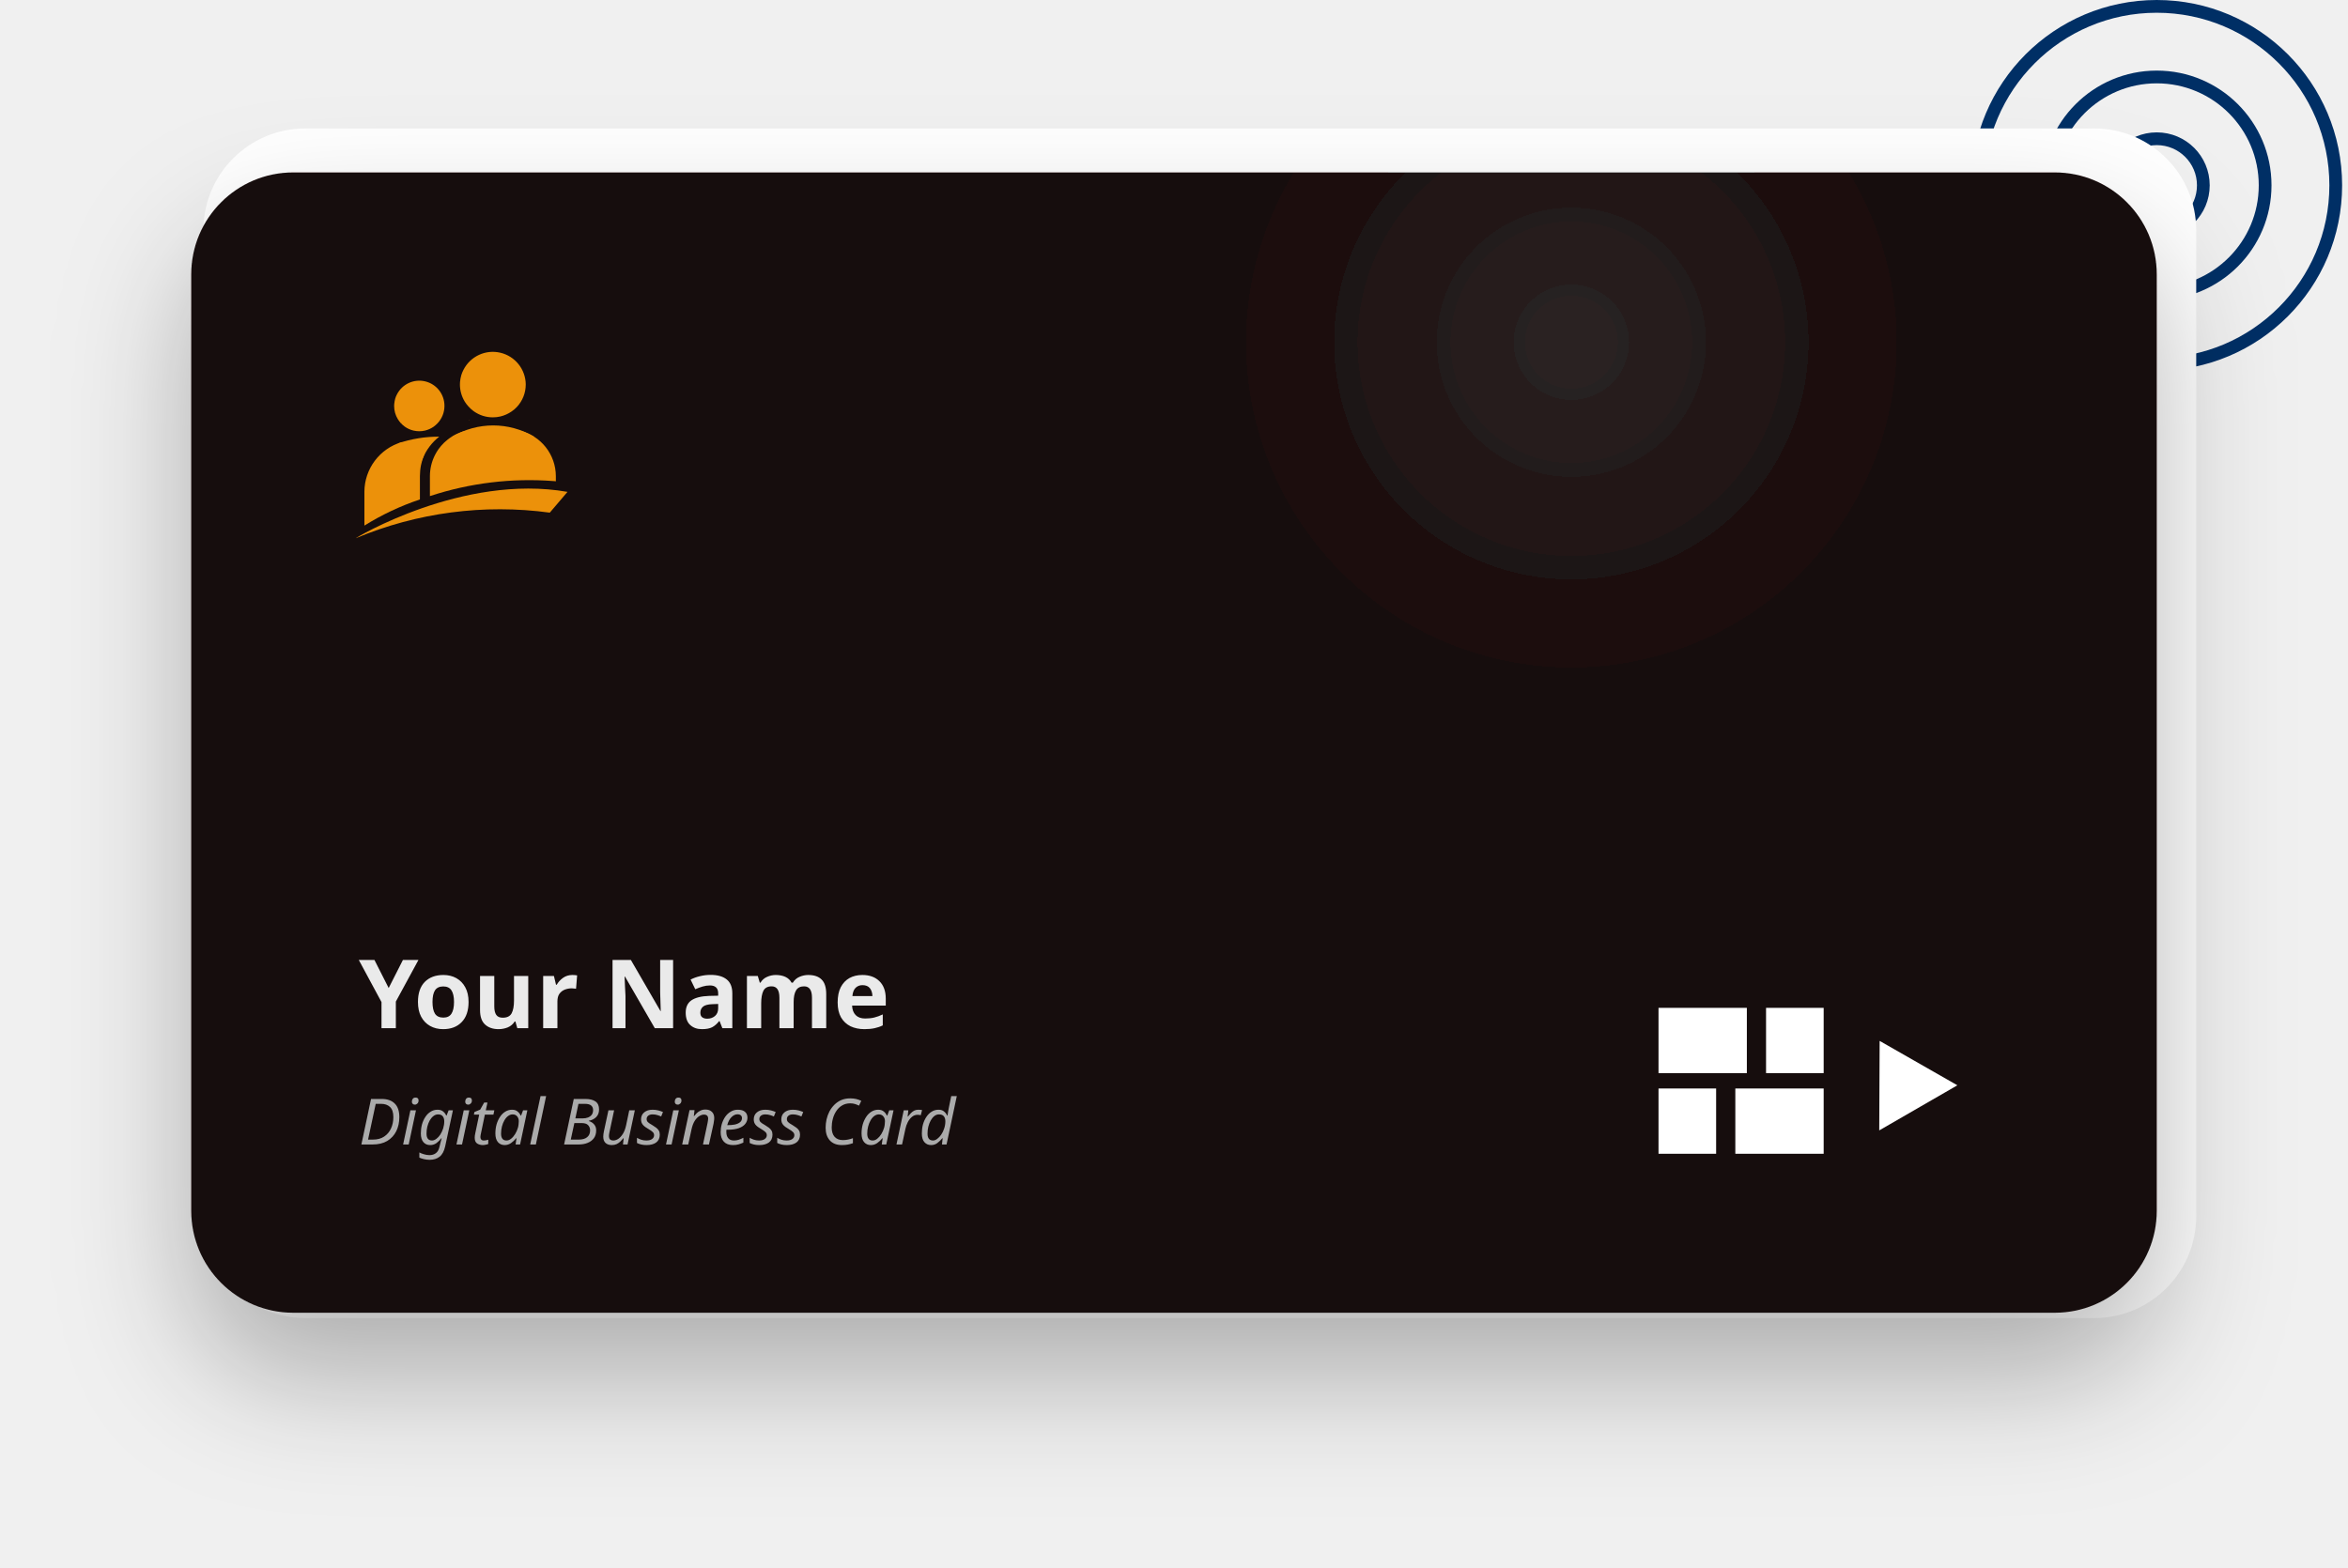
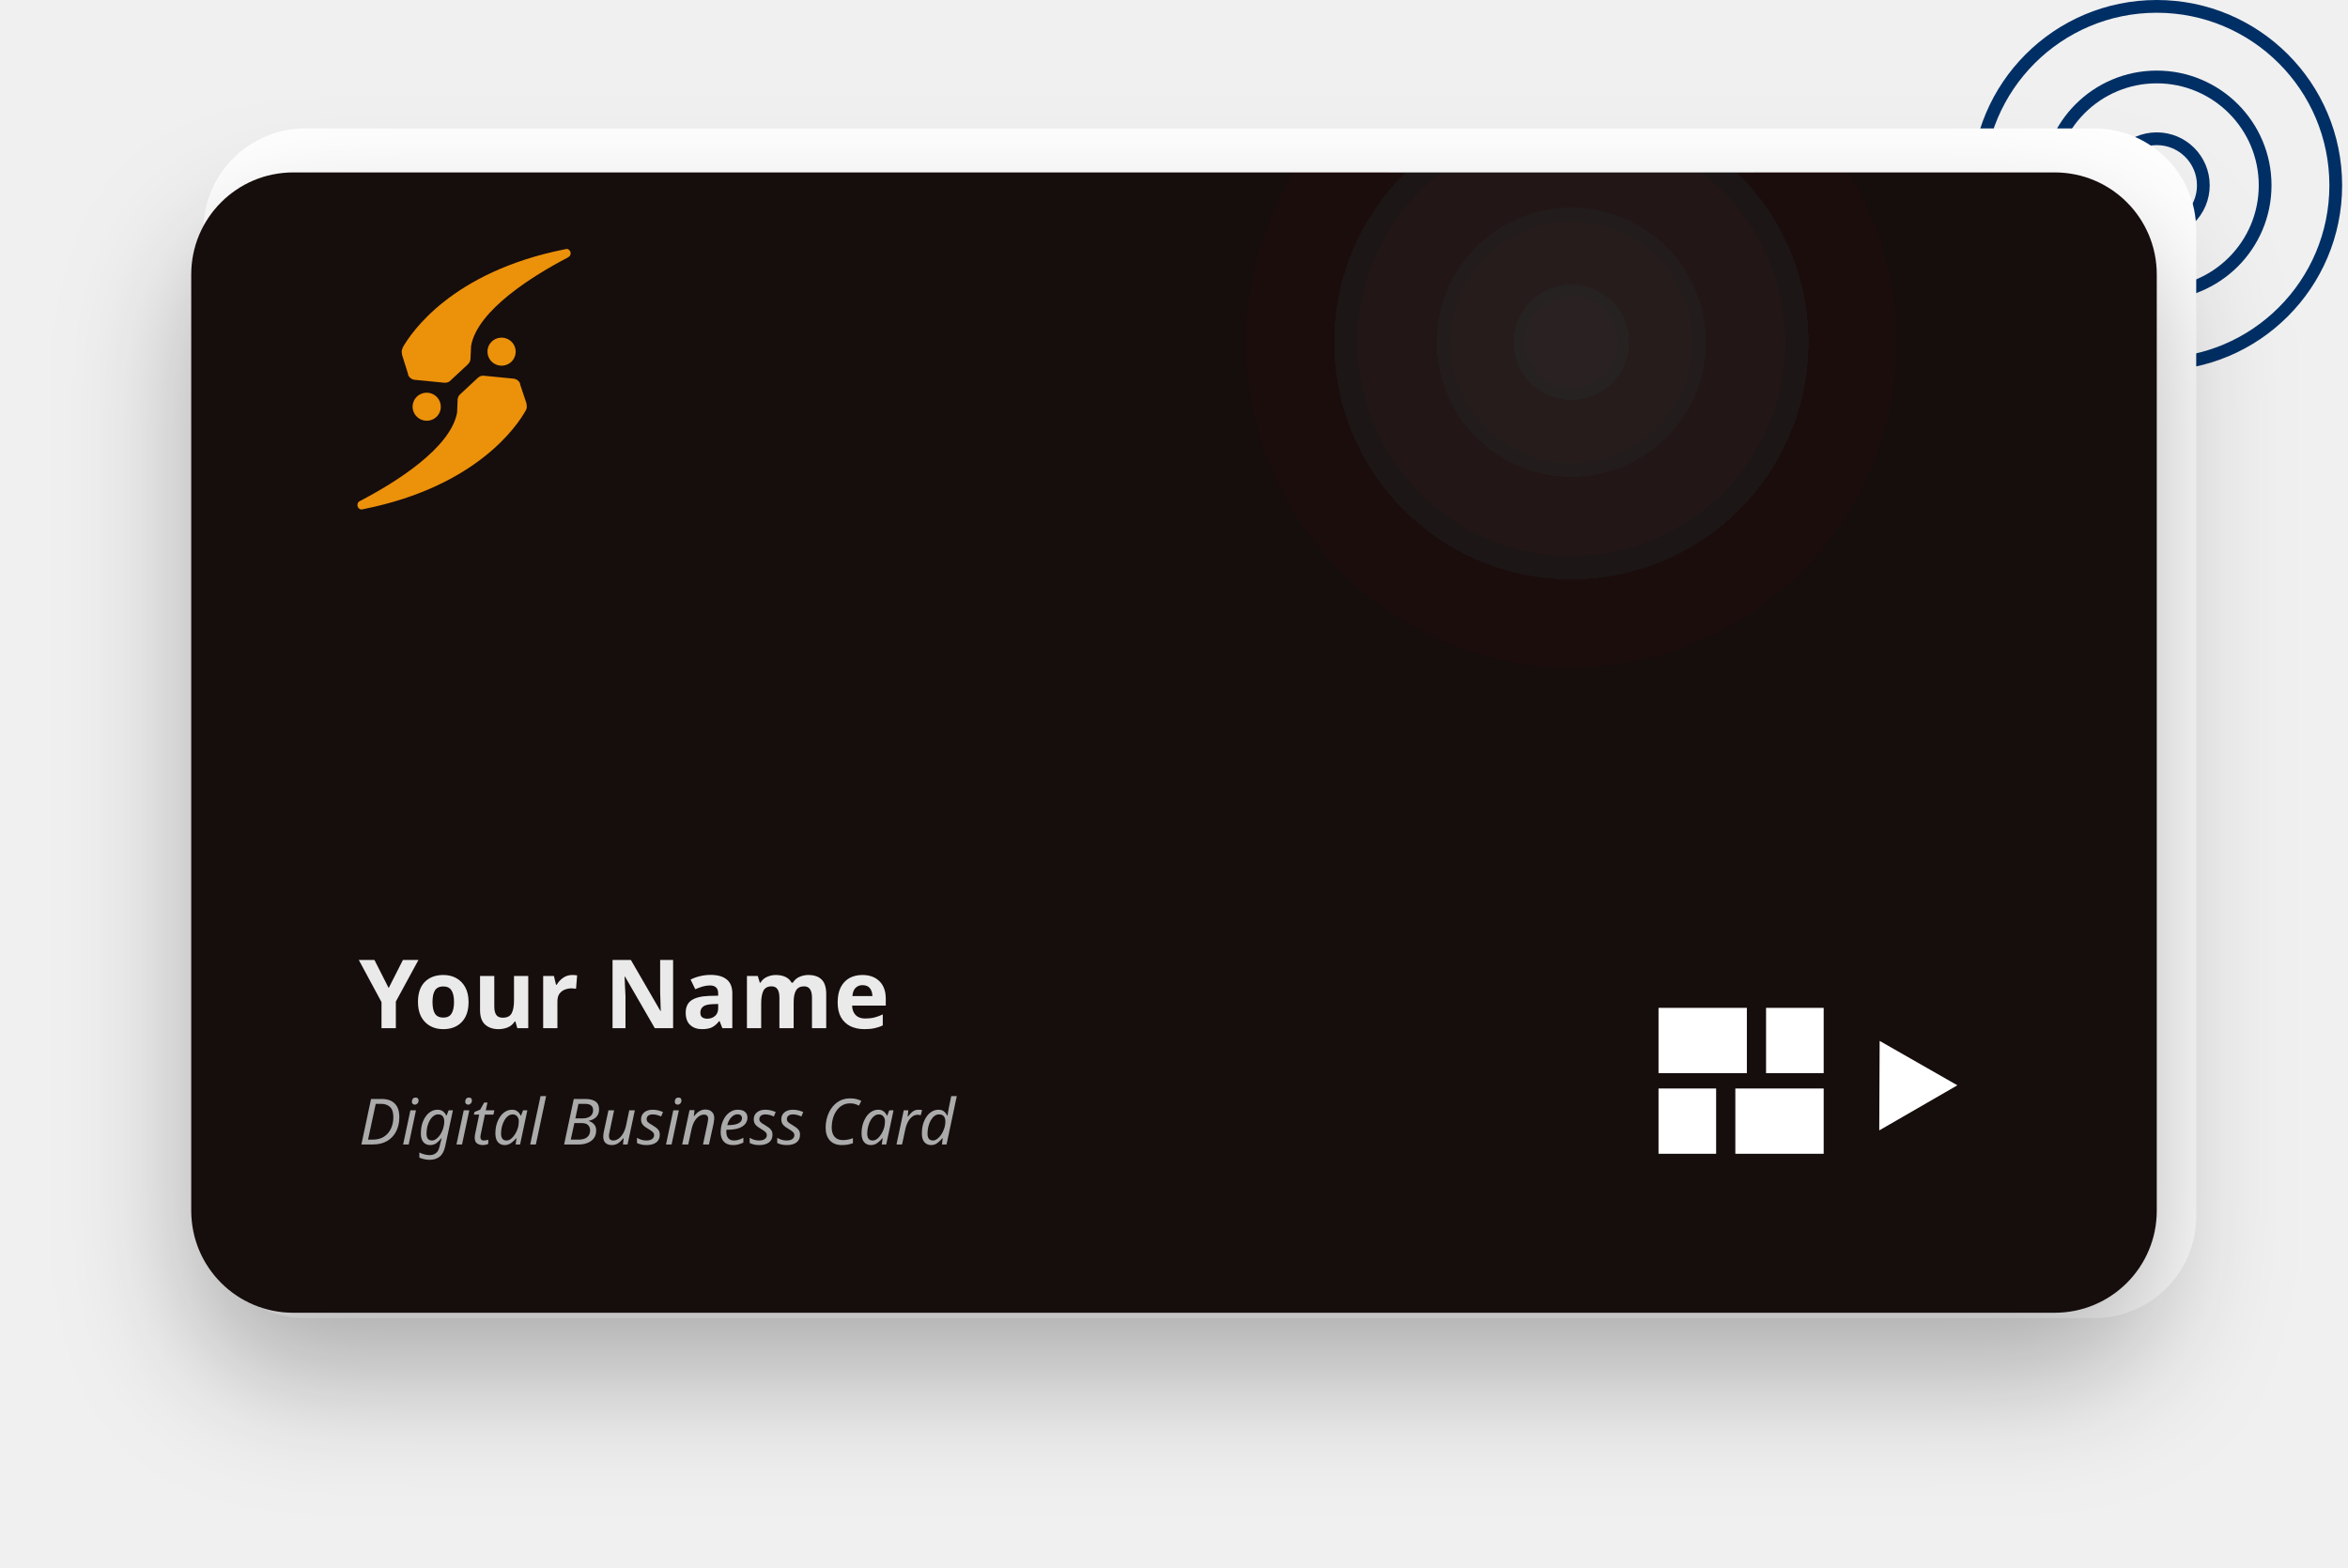
- <svg xmlns="http://www.w3.org/2000/svg" width="368.324" height="245.986" viewBox="0 0 368.324 245.986">
+ <svg xmlns="http://www.w3.org/2000/svg" width="368.323" height="245.986" viewBox="0 0 368.323 245.986">
  <defs>
    <radialGradient id="radial-gradient" cx="0.704" cy="0.148" r="0.327" gradientTransform="matrix(-0.245, -0.906, 0.526, -0.423, 0.798, 0.849)" gradientUnits="objectBoundingBox">
      <stop offset="0" stop-color="#2b2424" />
      <stop offset="1" stop-color="#170707" />
    </radialGradient>
-     <filter id="Rectangle_224" x="0" y="7.057" width="368.324" height="238.929" filterUnits="userSpaceOnUse">
+     <filter id="Rectangle_224" x="0" y="7.057" width="368.323" height="238.929" filterUnits="userSpaceOnUse">
      <feOffset dy="10" input="SourceAlpha" />
      <feGaussianBlur stdDeviation="10" result="blur" />
      <feFlood flood-opacity="0.278" />
      <feComposite operator="in" in2="blur" />
      <feComposite in="SourceGraphic" />
    </filter>
  </defs>
  <g id="card_template" transform="translate(10.818 -11.12)">
    <g id="Ellipse_220" data-name="Ellipse 220" transform="translate(298.426 11.12)" fill="none" stroke="#002f65" stroke-width="2">
      <ellipse cx="29.079" cy="29.079" rx="29.079" ry="29.079" stroke="none" />
      <ellipse cx="29.079" cy="29.079" rx="28.079" ry="28.079" fill="none" />
    </g>
    <g id="Ellipse_221" data-name="Ellipse 221" transform="translate(309.504 22.197)" fill="none" stroke="#002f65" stroke-width="2">
      <ellipse cx="18.001" cy="18.001" rx="18.001" ry="18.001" stroke="none" />
      <ellipse cx="18.001" cy="18.001" rx="17.001" ry="17.001" fill="none" />
    </g>
    <g id="Ellipse_222" data-name="Ellipse 222" transform="translate(319.197 31.891)" fill="none" stroke="#002f65" stroke-width="2">
      <ellipse cx="8.308" cy="8.308" rx="8.308" ry="8.308" stroke="none" />
      <ellipse cx="8.308" cy="8.308" rx="7.308" ry="7.308" fill="none" />
    </g>
    <rect id="Rectangle_224-2" data-name="Rectangle 224" width="312.62" height="186.668" rx="16" transform="translate(21.077 31.275)" fill="#fff" />
    <g id="card_template-2" data-name="card_template" transform="translate(19.182 38.177)">
      <g transform="matrix(1, 0, 0, 1, -30, -27.06)" filter="url(#Rectangle_224)">
        <rect id="Rectangle_224-3" data-name="Rectangle 224" width="308.323" height="178.929" rx="16" transform="translate(30 27.06)" fill="url(#radial-gradient)" />
      </g>
      <text id="Your_Name" data-name="Your Name" transform="translate(26.283 134.275)" fill="#eaeaea" font-size="15" font-family="Poppins-Bold, Poppins" font-weight="700">
        <tspan x="0" y="0">Your Name</tspan>
      </text>
      <text id="Digital_Business_Card" data-name="Digital Business Card" transform="translate(26.283 152.526)" fill="#ababab" font-size="10" font-family="Poppins-MediumItalic, Poppins" font-weight="500" font-style="italic">
        <tspan x="0" y="0">Digital Business Card</tspan>
      </text>
      <g id="Groupe_73" data-name="Groupe 73" transform="translate(230.166 131.089)">
        <rect id="Rectangle_215" data-name="Rectangle 215" width="13.858" height="10.243" transform="translate(0 0)" fill="#fff" />
        <rect id="Rectangle_218" data-name="Rectangle 218" width="13.858" height="10.243" transform="translate(25.908 22.896) rotate(180)" fill="#fff" />
        <rect id="Rectangle_216" data-name="Rectangle 216" width="9.038" height="10.243" transform="translate(16.87 0)" fill="#fff" />
        <rect id="Rectangle_217" data-name="Rectangle 217" width="9.038" height="10.243" transform="translate(9.038 22.896) rotate(180)" fill="#fff" />
      </g>
      <path id="Polygone_2" data-name="Polygone 2" d="M7.076,0l7.076,12.131H0Z" transform="translate(258.726 139.811) rotate(-30)" fill="#fff" />
-       <g id="I" transform="translate(25.805 28.151)">
-         <g id="XMLID_49_" transform="translate(16.344 0)">
-           <path id="XMLID_54_" d="M332.422,408.531a5.137,5.137,0,0,1-1.388,3.516,4.6,4.6,0,0,1-.83.709,5.241,5.241,0,0,1-1.751.785,5.158,5.158,0,0,1-1.192.136,5.084,5.084,0,0,1-2.943-.921c-.03-.03-.075-.045-.106-.075a4.993,4.993,0,0,1-.664-.589c0-.03.015-.045.015-.075a.136.136,0,0,0-.075.015,5.373,5.373,0,0,1-.619-.8,5.171,5.171,0,0,1-.77-2.7,3.673,3.673,0,0,1,.015-.407,5.866,5.866,0,0,1,.2-1.071,4.847,4.847,0,0,1,.332-.815,5.167,5.167,0,0,1,9.779,2.294Z" transform="translate(-322.1 -403.4)" fill="#ec910a" />
-           <path id="XMLID_53_" d="M331.475,460.6c0,.03-.015.045-.015.075l-.06-.06A.164.164,0,0,1,331.475,460.6Z" transform="translate(-329.996 -451.968)" fill="#ec910a" />
-         </g>
-         <g id="XMLID_56_" transform="translate(6.022 4.527)">
-           <path id="XMLID_58_" d="M261.593,437.369a3.944,3.944,0,0,1-1.071,2.7,4.418,4.418,0,0,1-.634.558,4,4,0,0,1-1.343.6,3.935,3.935,0,0,1-1.811,0,3.869,3.869,0,0,1-1.343-.6.265.265,0,0,1-.075-.06,3.672,3.672,0,0,1-.513-.453.114.114,0,0,1,.015-.06.114.114,0,0,0-.06.015,3.7,3.7,0,0,1-.468-.619,3.9,3.9,0,0,1-.589-2.083,2.227,2.227,0,0,1,.015-.317,5.031,5.031,0,0,1,.151-.83,3.281,3.281,0,0,1,.257-.634,3.941,3.941,0,0,1,7.47,1.781Z" transform="translate(-253.7 -433.4)" fill="#ec910a" />
-           <path id="XMLID_57_" d="M260.56,477.5a.115.115,0,0,1-.015.06l-.045-.045C260.53,477.515,260.545,477.5,260.56,477.5Z" transform="translate(-259.474 -470.845)" fill="#ec910a" />
-         </g>
-         <path id="XMLID_43_" d="M232.2,499.2a8.977,8.977,0,0,0-.694,3.441v3.652a41.032,41.032,0,0,0-8.707,4.1h0v-5.3a8.158,8.158,0,0,1,5.855-7.8A6.635,6.635,0,0,0,232.2,499.2Z" transform="translate(-221.441 -483.13)" fill="#ec910a" />
-         <g id="XMLID_31_" transform="translate(11.636 10.654)">
-           <path id="XMLID_39_" d="M310.654,492.538v.8c-.06,0-.121-.015-.166-.015a.191.191,0,0,1-.091-.015h-.076a49.791,49.791,0,0,0-19.422,2.354v-3.124a7.346,7.346,0,0,1,.8-3.335,8.094,8.094,0,0,1,.513-.86,7.6,7.6,0,0,1,.905-1.056c.151-.151.317-.287.483-.423a7.242,7.242,0,0,1,1.524-.966,6.806,6.806,0,0,1,1.313-.468.191.191,0,0,1,.091-.015,4.156,4.156,0,0,0,.589.423,6.716,6.716,0,0,0,7.923-.438A7.363,7.363,0,0,1,310.654,492.538Z" transform="translate(-290.9 -483.68)" fill="#ec910a" />
-           <path id="XMLID_37_" d="M331.5,474.015c.015.015.03.045.06.06,0-.03.015-.045.015-.075A.164.164,0,0,1,331.5,474.015Z" transform="translate(-325.373 -474)" fill="#ec910a" />
-         </g>
-         <path id="XMLID_26_" d="M213.794,553.359c-.151.03,16.766-10.171,33.215-7.274l-2.777,3.26A58.4,58.4,0,0,0,213.794,553.359Z" transform="translate(-213.793 -524.112)" fill="#ec910a" />
-         <path id="XMLID_12_" d="M419.76,537.8h0Z" transform="translate(-388.627 -517.518)" fill="#ec910a" />
-         <path id="XMLID_59_" d="M257.9,492.641a19.739,19.739,0,0,1,6.444-1.041,8.3,8.3,0,0,0-2.581,3.411c-.739,2.052-2.309,1.343-2.309,1.343Z" transform="translate(-251.244 -478.29)" fill="#ec910a" />
-         <path id="XMLID_60_" d="M327.082,481.537a12.566,12.566,0,0,0-12.782,0l4.739,5.584Z" transform="translate(-299.133 -468.242)" fill="#ec910a" />
+       <g id="Logo" transform="translate(26.029 10.181)">
+         <path id="Tracé_645" data-name="Tracé 645" d="M10.066,18.769a2.2,2.2,0,0,1-1.513,1.945,2.223,2.223,0,0,1-2.382-.667A2.195,2.195,0,0,1,6.8,16.686a2.223,2.223,0,0,1,2.74.513,2.2,2.2,0,0,1,.522,1.57Z" transform="translate(3.053 7.959)" fill="#ec910a" />
+         <path id="Tracé_646" data-name="Tracé 646" d="M30.429,1.815l-.386.08C12.377,5.435,6.016,14.954,4.685,17.306l-.013.128a1,1,0,0,0-.135.41,1.165,1.165,0,0,0,.052.44l-.011.117.956,3.047-.009.093a1.26,1.26,0,0,0,1.1.826l4.593.45a1.288,1.288,0,0,0,.851-.234l.169-.16,2.6-2.416.1-.1a1.284,1.284,0,0,0,.38-.739l.009-.093.094-2.05c1-5.6,9.763-11.033,15.1-13.816l.278-.185a.665.665,0,0,0,.234-.459.7.7,0,0,0-.155-.5.708.708,0,0,0-.457-.255Z" transform="translate(2.449)" fill="#ec910a" />
+         <path id="Tracé_647" data-name="Tracé 647" d="M13.254,12.815a2.2,2.2,0,0,1,1.558-1.891,2.222,2.222,0,0,1,2.354.71,2.195,2.195,0,0,1-.664,3.338,2.222,2.222,0,0,1-2.755-.545,2.2,2.2,0,0,1-.494-1.612Z" transform="translate(7.194 4.912)" fill="#ec910a" />
+         <path id="Tracé_648" data-name="Tracé 648" d="M.672,35.692l.4-.079C18.723,32.071,25.1,22.553,26.415,20.2a.629.629,0,0,0,.071-.122,1.165,1.165,0,0,0,.082-.839l.013-.128L25.565,16.07l.009-.093a1.248,1.248,0,0,0-1.1-.826l-4.593-.45a1.182,1.182,0,0,0-.852.246l-.168.148-2.6,2.416-.117.106a1.262,1.262,0,0,0-.379.728l-.009.093-.081,2.039C14.66,26.084,5.9,31.509.56,34.293l-.275.15a.654.654,0,0,0-.233.448.679.679,0,0,0,.347.722.687.687,0,0,0,.273.08Z" transform="translate(0 7.018)" fill="#ec910a" />
      </g>
    </g>
  </g>
</svg>
